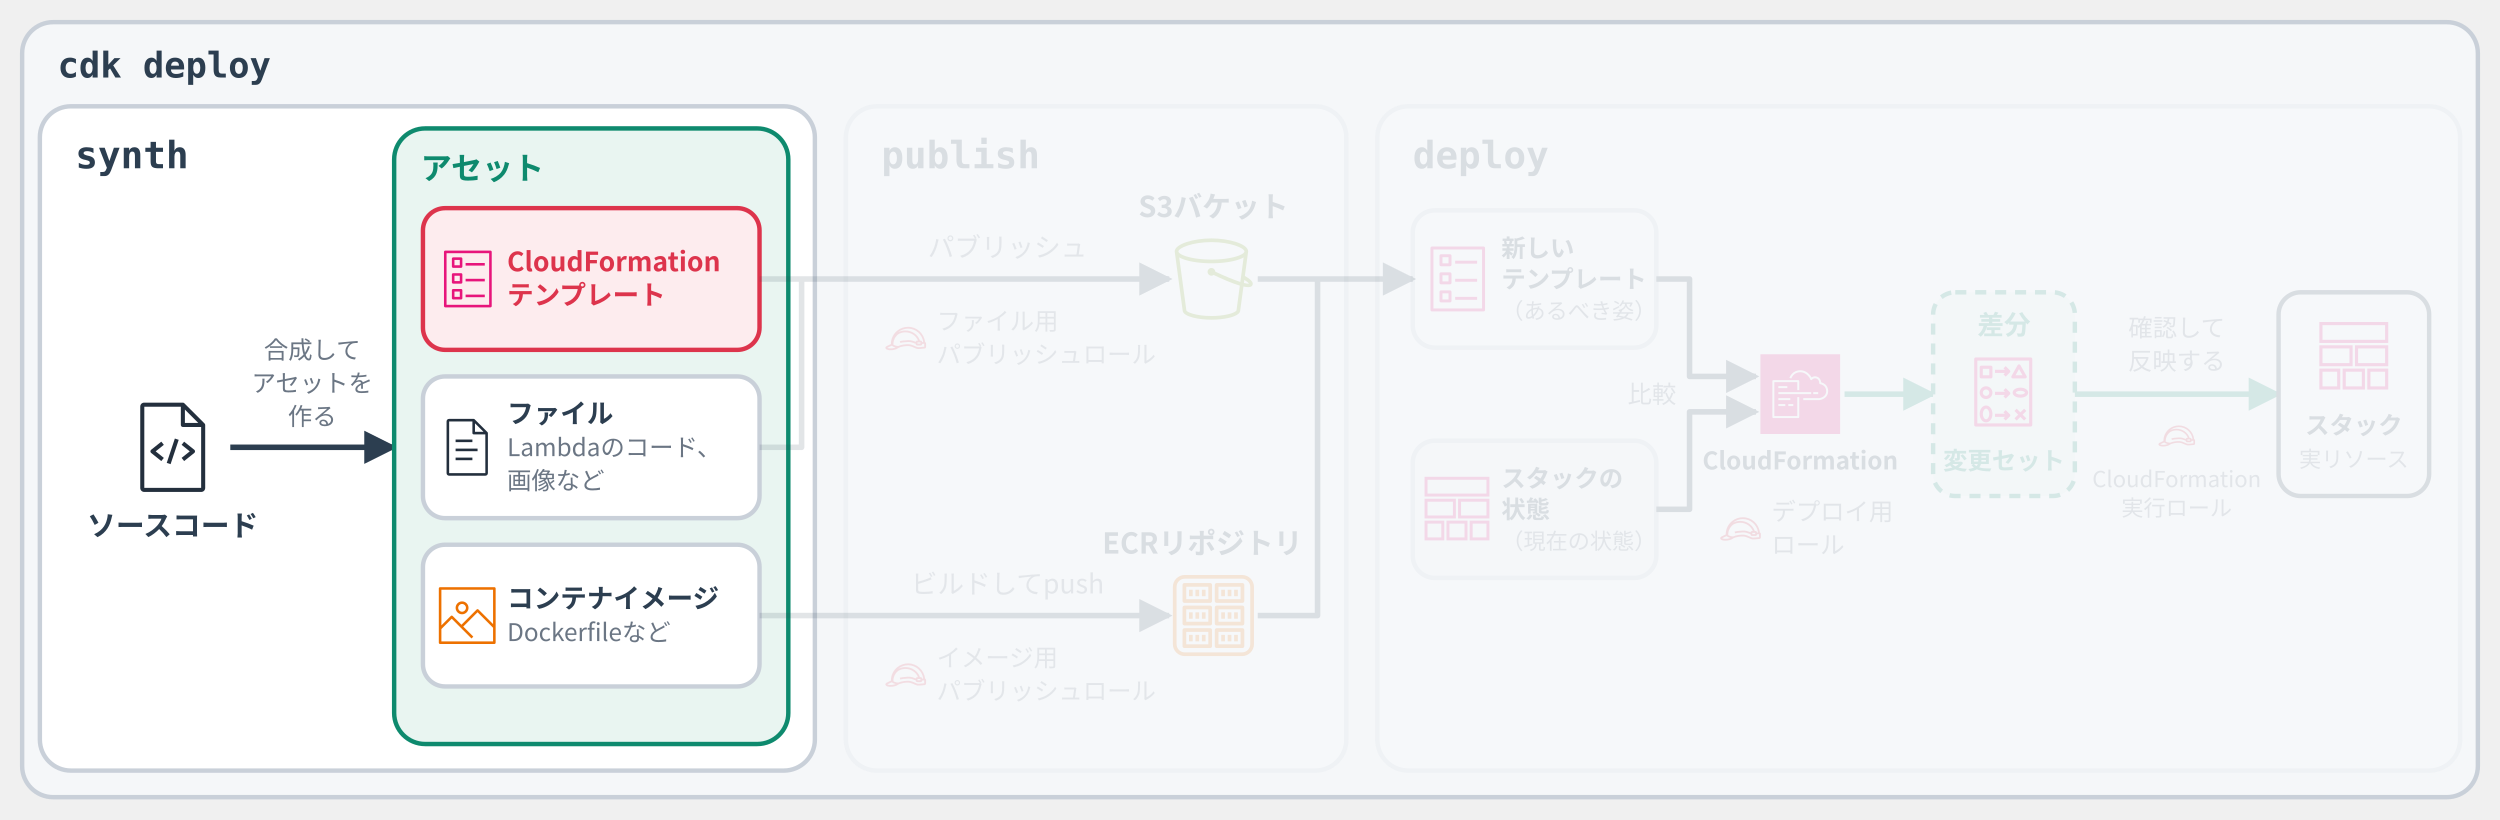
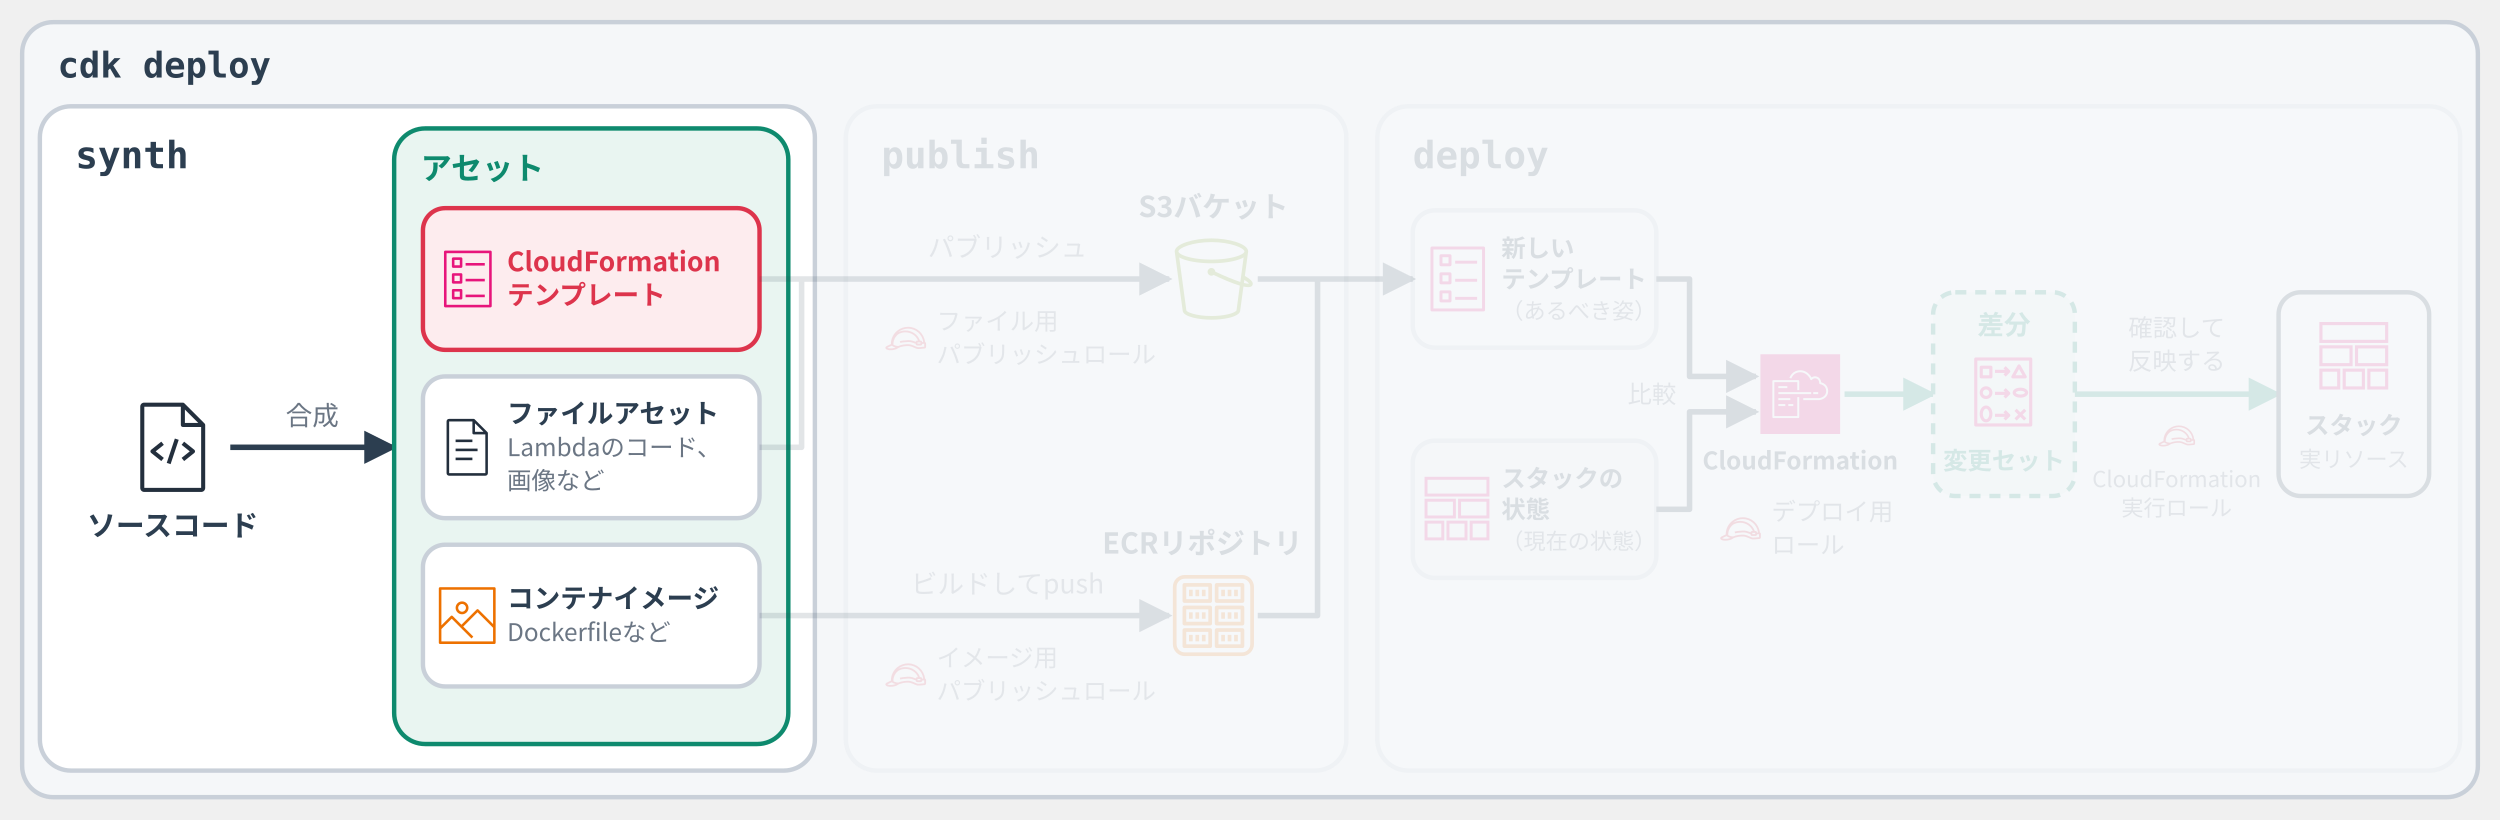
<svg xmlns="http://www.w3.org/2000/svg" viewBox="0 96 1129 370" width="100%" font-family="'Noto Sans JP', 'Noto Sans CJK JP', 'Hiragino Sans', sans-serif">
  <defs>
    <marker id="mInk" viewBox="0 0 10 10" refX="9" refY="5" markerWidth="6" markerHeight="6" orient="auto">
      <path d="M0,0 L10,5 L0,10 z" fill="#2c3e50" />
    </marker>
    <marker id="mGreen" viewBox="0 0 10 10" refX="9" refY="5" markerWidth="6" markerHeight="6" orient="auto">
      <path d="M0,0 L10,5 L0,10 z" fill="#0E8A6E" />
    </marker>
  </defs>
  <g transform="translate(-157,88)">
    <rect x="167" y="18" width="1109" height="350" rx="14" fill="#f5f7f9" stroke="#c9d0d9" stroke-width="2" />
    <text x="183" y="43" text-anchor="start" font-size="16" font-weight="700" font-family="'Fira Code', monospace" fill="#2c3e50">cdk deploy</text>
  </g>
  <g transform="translate(-157,88)">
    <rect x="175" y="56" width="350" height="300" rx="14" fill="#ffffff" stroke="#c9d0d9" stroke-width="2" />
    <text x="191" y="84" text-anchor="start" font-size="17" font-weight="700" font-family="'Fira Code', monospace" fill="#2c3e50">synth</text>
  </g>
  <g transform="translate(-157,88)">
    <svg x="213.0" y="188" width="44" height="44" viewBox="0 0 48 48">
      <g id="i7-Icon-Resource/General-Resource/Res_Source-Code_48" stroke="none" stroke-width="1" fill="none" fill-rule="evenodd">
        <path d="M25.052,19.684 L26.948,20.317 L22.948,32.317 L21.052,31.684 L25.052,19.684 Z M34.625,25.22 C34.863,25.409 35,25.697 35,26 C35,26.304 34.863,26.592 34.625,26.781 L29.625,30.781 L28.375,29.22 L32.4,26 L28.375,22.781 L29.625,21.22 L34.625,25.22 Z M19.625,22.781 L15.601,26 L19.625,29.22 L18.375,30.781 L13.375,26.781 C13.138,26.592 13,26.304 13,26 C13,25.697 13.138,25.409 13.375,25.22 L18.375,21.22 L19.625,22.781 Z M10,44 L10.007,4 L28,4 L28,13 C28,13.552 28.448,14 29,14 L38,14 L38,44 L10,44 Z M30,5.414 L36.586,12 L30,12 L30,5.414 Z M39.707,12.293 L29.707,2.293 C29.52,2.105 29.266,2 29,2 L10,2 C8.823,2 8,2.822 8,4 L8,44 C8,45.14 8.86,46 10,46 L38,46 C39.141,46 40,45.14 40,44 L40,13 C40,12.734 39.895,12.48 39.707,12.293 L39.707,12.293 Z" id="i7-Fill-1" fill="#232F3D" />
      </g>
    </svg>
    <text x="235" y="250" text-anchor="middle" font-size="13" font-weight="700" fill="#2c3e50">ソースコード</text>
    <path d="M261,210 H335" fill="none" stroke="#2c3e50" stroke-width="2.5" stroke-linejoin="round" marker-end="url(#mInk)" />
-     <text x="298" y="170" text-anchor="middle" font-size="11" fill="#6b7684">合成して</text>
-     <text x="298" y="185" text-anchor="middle" font-size="11" fill="#6b7684">アセットを</text>
-     <text x="298" y="200" text-anchor="middle" font-size="11" fill="#6b7684">作る</text>
+     <text x="298" y="200" text-anchor="middle" font-size="12" fill="#6b7684">合成</text>
  </g>
  <g transform="translate(-157,88)">
    <rect x="335" y="66" width="178" height="278" rx="14" fill="#e9f5f1" stroke="#0E8A6E" stroke-width="2" />
    <text x="347" y="89" text-anchor="start" font-size="14" font-weight="700" fill="#0E8A6E">アセット</text>
    <rect x="348" y="102" width="152" height="64" rx="10" fill="#fdecee" stroke="#DD344C" stroke-width="2" />
    <svg x="354.0" y="120.0" width="28" height="28" viewBox="0 0 48 48">
      <g id="i8-Icon-Resource/Management-Governance/Res_AWS-CloudFormation_Template_48" stroke="none" stroke-width="1" fill="none" fill-rule="evenodd">
        <path d="M22.734,38.089 L37.593,38.089 L37.593,36.089 L22.734,36.089 L22.734,38.089 Z M22.734,25.852 L37.593,25.852 L37.593,23.852 L22.734,23.852 L22.734,25.852 Z M22.734,13.615 L37.593,13.615 L37.593,11.615 L22.734,11.615 L22.734,13.615 Z M14.118,37.838 L18.237,37.838 L18.237,33.719 L14.118,33.719 L14.118,37.838 Z M13.118,39.838 L19.238,39.838 C19.79,39.838 20.238,39.391 20.238,38.838 L20.238,32.719 C20.238,32.166 19.79,31.719 19.238,31.719 L13.118,31.719 C12.566,31.719 12.118,32.166 12.118,32.719 L12.118,38.838 C12.118,39.391 12.566,39.838 13.118,39.838 L13.118,39.838 Z M14.118,25.6 L18.237,25.6 L18.237,21.481 L14.118,21.481 L14.118,25.6 Z M13.118,27.601 L19.238,27.601 C19.79,27.601 20.238,27.153 20.238,26.601 L20.238,20.481 C20.238,19.929 19.79,19.481 19.238,19.481 L13.118,19.481 C12.566,19.481 12.118,19.929 12.118,20.481 L12.118,26.601 C12.118,27.153 12.566,27.601 13.118,27.601 L13.118,27.601 Z M14.118,13.363 L18.237,13.363 L18.237,9.244 L14.118,9.244 L14.118,13.363 Z M13.118,15.363 L19.238,15.363 C19.79,15.363 20.238,14.916 20.238,14.363 L20.238,8.244 C20.238,7.691 19.79,7.244 19.238,7.244 L13.118,7.244 C12.566,7.244 12.118,7.691 12.118,8.244 L12.118,14.363 C12.118,14.916 12.566,15.363 13.118,15.363 L13.118,15.363 Z M8,43.956 L40.963,43.956 L40.963,4 L8,4 L8,43.956 Z M41.963,2 L7,2 C6.448,2 6,2.447 6,3 L6,44.956 C6,45.509 6.448,45.956 7,45.956 L41.963,45.956 C42.516,45.956 42.963,45.509 42.963,44.956 L42.963,3 C42.963,2.447 42.516,2 41.963,2 L41.963,2 Z" id="i8-AWS-CloudFormation_template_Resource-Icon_light-bg" fill="#E7157B" />
      </g>
    </svg>
    <text x="386" y="130.5" text-anchor="start" font-size="12" font-weight="700" fill="#DD344C">CloudFormation</text>
    <text x="386" y="145.5" text-anchor="start" font-size="12" font-weight="700" fill="#DD344C">テンプレート</text>
    <rect x="348" y="178" width="152" height="64" rx="10" fill="#ffffff" stroke="#c9d0d9" stroke-width="2" />
    <svg x="354.0" y="196.0" width="28" height="28" viewBox="0 0 48 48">
      <g id="i9-Icon-Resource/General-Resource/Res_Document_48" stroke="none" stroke-width="1" fill="none" fill-rule="evenodd">
        <path d="M15,20 L28,20 L28,18 L15,18 L15,20 Z M15,34 L28,34 L28,32 L15,32 L15,34 Z M15,27 L32,27 L32,25 L15,25 L15,27 Z M10,44 L10.007,4 L28,4 L28,13 C28,13.552 28.447,14 29,14 L38,14 L38.025,44 L10,44 Z M30,5.414 L36.586,12 L30,12 L30,5.414 Z M39.707,12.293 L29.707,2.293 C29.52,2.105 29.266,2 29,2 L10,2 C8.822,2 8,2.822 8,4 L8,44 C8,45.14 8.859,46 10,46 L38.025,46 C39.151,46 40,45.14 40,44 L40,13 C40,12.735 39.895,12.48 39.707,12.293 L39.707,12.293 Z" id="i9-Fill-1" fill="#232F3D" />
      </g>
    </svg>
-     <text x="386" y="199.0" text-anchor="start" font-size="12" font-weight="700" fill="#2c3e50">ファイル</text>
+     <text x="386" y="199.0" text-anchor="start" font-size="12" font-weight="700" fill="#2c3e50">ファイルアセット</text>
    <text x="386" y="214.0" text-anchor="start" font-size="11" fill="#6b7684">Lambdaのコード、</text>
    <text x="386" y="229.0" text-anchor="start" font-size="11" fill="#6b7684">画像など</text>
    <rect x="348" y="254" width="152" height="64" rx="10" fill="#ffffff" stroke="#c9d0d9" stroke-width="2" />
    <svg x="354.0" y="272.0" width="28" height="28" viewBox="0 0 48 48">
      <g id="i10-Icon-Resource/Containers/Res_Amazon-Elastic-Container-Registry_Image_48" stroke="none" stroke-width="1" fill="none" fill-rule="evenodd">
        <path d="M20,15 C21.654,15 23,16.346 23,18 C23,19.654 21.654,21 20,21 C18.346,21 17,19.654 17,18 C17,16.346 18.346,15 20,15 L20,15 Z M20,23 C22.757,23 25,20.757 25,18 C25,15.243 22.757,13 20,13 C17.243,13 15,15.243 15,18 C15,20.757 17.243,23 20,23 L20,23 Z M4,44 L4,34.414 L12,26.414 L27.293,41.707 L28.707,40.293 L20.914,32.5 L32,21.414 L44,33.414 L44,44 L4,44 Z M44,4 L44,30.586 L32.707,19.293 C32.316,18.902 31.684,18.902 31.293,19.293 L19.5,31.086 L12.707,24.293 C12.316,23.902 11.684,23.902 11.293,24.293 L4,31.586 L4,4 L44,4 Z M45,2 L3,2 C2.447,2 2,2.447 2,3 L2,45 C2,45.553 2.447,46 3,46 L45,46 C45.553,46 46,45.553 46,45 L46,3 C46,2.447 45.553,2 45,2 L45,2 Z" id="i10-Amazon-Elastic-Container-Registry_Image_Resource-Icon_light-bg" fill="#ED7100" />
      </g>
    </svg>
    <text x="386" y="282.5" text-anchor="start" font-size="12" font-weight="700" fill="#2c3e50">コンテナイメージ</text>
    <text x="386" y="297.5" text-anchor="start" font-size="11" fill="#6b7684">Dockerfileなど</text>
  </g>
  <g opacity="0.14" transform="translate(-157,88)">
    <rect x="539" y="56" width="226" height="300" rx="14" fill="#ffffff" stroke="#c9d0d9" stroke-width="2" />
    <text x="555" y="84" text-anchor="start" font-size="17" font-weight="700" font-family="'Fira Code', monospace" fill="#2c3e50">publish</text>
    <svg x="685.0" y="114" width="40" height="40" viewBox="0 0 48 48">
      <g id="i11-Icon-Resource/Storage/Res_Amazon-Simple-Storage-Service_Bucket_48" stroke="none" stroke-width="1" fill="none" fill-rule="evenodd">
        <path d="M40.504,26.16 L40.728,24.494 C42.512,25.581 43.063,26.209 43.223,26.474 C42.75,26.617 41.795,26.491 40.504,26.16 L40.504,26.16 Z M22.802,20.111 C22.802,20.058 22.845,20.015 22.898,20.015 C22.913,20.015 22.924,20.025 22.937,20.032 L22.864,20.179 C22.831,20.169 22.802,20.149 22.802,20.111 L22.802,20.111 Z M36.514,40.798 C36.508,40.843 36.505,40.887 36.505,40.931 C36.505,41.086 36.126,41.675 34.441,42.34 C33.69,42.637 32.803,42.903 31.803,43.133 C29.228,43.729 26.064,44.057 22.896,44.057 C14.43,44.057 9.289,41.887 9.289,40.931 C9.289,40.887 9.286,40.843 9.28,40.798 L5.441,12.285 C5.688,12.429 5.953,12.566 6.231,12.7 C6.31,12.738 6.396,12.774 6.478,12.812 C6.718,12.923 6.967,13.03 7.227,13.134 C7.339,13.178 7.452,13.222 7.567,13.265 C7.843,13.369 8.128,13.469 8.423,13.565 C8.51,13.594 8.593,13.624 8.681,13.651 C9.06,13.77 9.453,13.884 9.858,13.991 C9.971,14.021 10.088,14.05 10.203,14.078 C10.515,14.158 10.833,14.234 11.158,14.306 C11.299,14.338 11.439,14.369 11.581,14.398 C11.946,14.475 12.319,14.549 12.698,14.618 C12.78,14.633 12.859,14.649 12.942,14.664 C13.4,14.744 13.869,14.818 14.345,14.888 C14.479,14.907 14.615,14.924 14.751,14.942 C15.111,14.992 15.476,15.038 15.844,15.081 C15.994,15.098 16.145,15.116 16.297,15.133 C16.741,15.18 17.189,15.223 17.64,15.262 C17.693,15.266 17.747,15.272 17.802,15.276 C18.306,15.317 18.813,15.35 19.321,15.38 C19.466,15.388 19.611,15.394 19.757,15.401 C20.141,15.42 20.525,15.435 20.909,15.448 C21.06,15.453 21.209,15.458 21.359,15.462 C21.872,15.473 22.385,15.482 22.896,15.482 C23.406,15.482 23.919,15.473 24.432,15.462 C24.582,15.458 24.733,15.453 24.883,15.448 C25.268,15.435 25.651,15.42 26.034,15.401 C26.181,15.394 26.326,15.388 26.472,15.38 C26.981,15.35 27.487,15.317 27.99,15.276 C28.046,15.271 28.101,15.265 28.156,15.262 C28.607,15.223 29.052,15.18 29.494,15.133 C29.648,15.116 29.799,15.098 29.951,15.081 C30.317,15.038 30.681,14.992 31.04,14.943 C31.177,14.925 31.315,14.907 31.45,14.887 C31.925,14.818 32.393,14.744 32.852,14.664 C32.935,14.649 33.016,14.633 33.099,14.617 C33.477,14.549 33.848,14.475 34.213,14.398 C34.356,14.369 34.495,14.338 34.636,14.306 C34.961,14.233 35.279,14.157 35.592,14.078 C35.706,14.049 35.823,14.021 35.936,13.992 C36.342,13.884 36.735,13.77 37.114,13.651 C37.201,13.624 37.283,13.595 37.368,13.566 C37.665,13.47 37.952,13.369 38.23,13.264 C38.343,13.222 38.455,13.179 38.566,13.135 C38.828,13.03 39.079,12.922 39.322,12.81 C39.401,12.773 39.485,12.738 39.563,12.701 C39.841,12.567 40.107,12.429 40.354,12.285 L38.562,25.591 C34.925,24.424 29.817,22.307 24.982,20.008 C24.927,18.901 24.018,18.015 22.898,18.015 C21.742,18.015 20.802,18.956 20.802,20.111 C20.802,21.266 21.742,22.206 22.898,22.206 C23.352,22.206 23.77,22.057 24.113,21.81 C28.445,23.889 33.976,26.342 38.293,27.588 L36.514,40.798 Z M22.896,4 C33.315,4 40.656,7.228 40.792,9.021 L40.766,9.229 C40.748,9.291 40.709,9.354 40.676,9.418 C40.649,9.47 40.629,9.52 40.592,9.573 C40.548,9.635 40.483,9.698 40.426,9.761 C40.375,9.816 40.332,9.871 40.271,9.927 C40.203,9.988 40.116,10.051 40.035,10.113 C39.96,10.171 39.894,10.228 39.808,10.287 C39.717,10.347 39.608,10.409 39.506,10.471 C39.407,10.53 39.316,10.59 39.205,10.649 C39.095,10.709 38.966,10.767 38.845,10.827 C38.721,10.888 38.605,10.948 38.469,11.009 C38.34,11.066 38.193,11.123 38.055,11.18 C37.905,11.24 37.764,11.302 37.604,11.361 C37.456,11.417 37.29,11.471 37.133,11.525 C36.962,11.584 36.798,11.644 36.616,11.702 C36.447,11.756 36.261,11.806 36.082,11.859 C35.892,11.915 35.709,11.972 35.509,12.026 C35.317,12.078 35.11,12.126 34.91,12.176 C34.703,12.227 34.503,12.28 34.286,12.33 C34.07,12.379 33.838,12.424 33.612,12.471 C33.394,12.516 33.182,12.564 32.954,12.607 C32.714,12.653 32.457,12.694 32.207,12.737 C31.977,12.776 31.754,12.818 31.515,12.855 C31.255,12.895 30.979,12.931 30.709,12.968 C30.465,13.001 30.227,13.038 29.975,13.068 C29.682,13.104 29.373,13.134 29.07,13.165 C28.826,13.191 28.59,13.22 28.34,13.242 C28.004,13.273 27.652,13.296 27.306,13.32 C27.073,13.338 26.848,13.358 26.61,13.373 C26.231,13.395 25.834,13.409 25.441,13.426 C25.225,13.434 25.015,13.447 24.794,13.454 C24.175,13.472 23.542,13.482 22.896,13.482 C22.25,13.482 21.617,13.472 20.997,13.454 C20.775,13.447 20.563,13.433 20.343,13.425 C19.953,13.409 19.56,13.395 19.182,13.373 C18.932,13.357 18.694,13.336 18.449,13.318 C18.116,13.294 17.776,13.272 17.453,13.242 C17.202,13.22 16.966,13.19 16.721,13.165 C16.418,13.134 16.109,13.104 15.817,13.068 C15.567,13.038 15.33,13.002 15.087,12.968 C14.817,12.931 14.539,12.896 14.278,12.855 C14.03,12.817 13.798,12.773 13.559,12.732 C13.318,12.69 13.071,12.651 12.84,12.607 C12.608,12.563 12.393,12.515 12.169,12.469 C11.947,12.422 11.719,12.378 11.506,12.329 C11.29,12.28 11.091,12.227 10.884,12.176 C10.684,12.126 10.476,12.078 10.285,12.026 C10.082,11.972 9.897,11.914 9.704,11.857 C9.528,11.806 9.345,11.755 9.178,11.702 C8.993,11.643 8.827,11.583 8.654,11.522 C8.499,11.469 8.336,11.416 8.191,11.361 C8.029,11.302 7.888,11.239 7.738,11.179 C7.6,11.122 7.453,11.065 7.325,11.009 C7.191,10.948 7.074,10.888 6.95,10.827 C6.829,10.767 6.699,10.709 6.589,10.648 C6.479,10.589 6.387,10.529 6.287,10.469 C6.186,10.408 6.077,10.347 5.987,10.287 C5.9,10.227 5.832,10.169 5.756,10.11 C5.677,10.049 5.591,9.987 5.525,9.927 C5.462,9.87 5.418,9.813 5.366,9.758 C5.31,9.696 5.247,9.634 5.203,9.573 C5.165,9.519 5.146,9.467 5.118,9.413 C5.086,9.351 5.047,9.289 5.03,9.229 L5.002,9.02 C5.141,7.227 12.48,4 22.896,4 L22.896,4 Z M45.255,26.257 C45.042,25.107 43.717,23.889 41.018,22.347 L42.734,9.595 L42.734,9.591 L42.734,9.59 L42.785,9.2 C42.791,9.157 42.794,9.114 42.794,9.071 C42.794,4.904 32.308,2 22.896,2 C13.485,2 3,4.904 3,9.071 C3,9.115 3.003,9.159 3.009,9.203 L3.061,9.593 L3.061,9.595 L7.29,41.009 C7.421,44.685 16.903,46.057 22.896,46.057 C26.211,46.057 29.534,45.711 32.253,45.082 C33.348,44.83 34.331,44.533 35.175,44.2 C37.341,43.345 38.46,42.271 38.504,41.009 L40.245,28.08 C41.197,28.282 42.062,28.405 42.781,28.405 C43.75,28.405 44.475,28.2 44.867,27.732 C45.217,27.316 45.355,26.792 45.255,26.257 L45.255,26.257 Z" id="i11-AWS-Amazon-Simple-Storage_Bucket_Resource-Icon_light-bg" fill="#7AA116" />
      </g>
    </svg>
    <text x="705" y="106" text-anchor="middle" font-size="13" font-weight="700" fill="#2c3e50">S3バケット</text>
    <svg x="685.0" y="266" width="40" height="40" viewBox="0 0 48 48">
      <g id="i12-Icon-Resource/Containers/Res_Amazon-Elastic-Container-Registry_Registry_48" stroke="none" stroke-width="1" fill="none" fill-rule="evenodd">
        <path d="M35.207,37.954 L37.207,37.954 L37.207,34.459 L35.207,34.459 L35.207,37.954 Z M31.711,37.954 L33.711,37.954 L33.711,34.459 L31.711,34.459 L31.711,37.954 Z M28.216,37.954 L30.216,37.954 L30.216,34.459 L28.216,34.459 L28.216,37.954 Z M26.721,39.576 L38.702,39.576 L38.702,32.837 L26.721,32.837 L26.721,39.576 Z M39.702,30.837 L25.72,30.837 C25.168,30.837 24.72,31.284 24.72,31.837 L24.72,40.576 C24.72,41.129 25.168,41.576 25.72,41.576 L39.702,41.576 C40.255,41.576 40.702,41.129 40.702,40.576 L40.702,31.837 C40.702,31.284 40.255,30.837 39.702,30.837 L39.702,30.837 Z M35.207,25.721 L37.207,25.721 L37.207,22.225 L35.207,22.225 L35.207,25.721 Z M31.711,25.721 L33.711,25.721 L33.711,22.225 L31.711,22.225 L31.711,25.721 Z M28.216,25.721 L30.216,25.721 L30.216,22.225 L28.216,22.225 L28.216,25.721 Z M26.721,27.342 L38.702,27.342 L38.702,20.604 L26.721,20.604 L26.721,27.342 Z M39.702,18.604 L25.72,18.604 C25.168,18.604 24.72,19.051 24.72,19.604 L24.72,28.342 C24.72,28.895 25.168,29.342 25.72,29.342 L39.702,29.342 C40.255,29.342 40.702,28.895 40.702,28.342 L40.702,19.604 C40.702,19.051 40.255,18.604 39.702,18.604 L39.702,18.604 Z M35.207,13.486 L37.207,13.486 L37.207,9.991 L35.207,9.991 L35.207,13.486 Z M31.711,13.486 L33.711,13.486 L33.711,9.991 L31.711,9.991 L31.711,13.486 Z M28.216,13.486 L30.216,13.486 L30.216,9.991 L28.216,9.991 L28.216,13.486 Z M26.721,15.108 L38.702,15.108 L38.702,8.369 L26.721,8.369 L26.721,15.108 Z M39.702,6.369 L25.72,6.369 C25.168,6.369 24.72,6.817 24.72,7.369 L24.72,16.108 C24.72,16.661 25.168,17.108 25.72,17.108 L39.702,17.108 C40.255,17.108 40.702,16.661 40.702,16.108 L40.702,7.369 C40.702,6.817 40.255,6.369 39.702,6.369 L39.702,6.369 Z M17.729,37.954 L19.729,37.954 L19.729,34.459 L17.729,34.459 L17.729,37.954 Z M14.234,37.954 L16.234,37.954 L16.234,34.459 L14.234,34.459 L14.234,37.954 Z M10.738,37.954 L12.738,37.954 L12.738,34.459 L10.738,34.459 L10.738,37.954 Z M9.243,39.576 L21.224,39.576 L21.224,32.837 L9.243,32.837 L9.243,39.576 Z M22.224,30.837 L8.243,30.837 C7.69,30.837 7.243,31.284 7.243,31.837 L7.243,40.576 C7.243,41.129 7.69,41.576 8.243,41.576 L22.224,41.576 C22.777,41.576 23.224,41.129 23.224,40.576 L23.224,31.837 C23.224,31.284 22.777,30.837 22.224,30.837 L22.224,30.837 Z M17.729,25.721 L19.729,25.721 L19.729,22.225 L17.729,22.225 L17.729,25.721 Z M14.234,25.721 L16.234,25.721 L16.234,22.225 L14.234,22.225 L14.234,25.721 Z M10.738,25.721 L12.738,25.721 L12.738,22.225 L10.738,22.225 L10.738,25.721 Z M9.243,27.342 L21.224,27.342 L21.224,20.604 L9.243,20.604 L9.243,27.342 Z M22.224,18.604 L8.243,18.604 C7.69,18.604 7.243,19.051 7.243,19.604 L7.243,28.342 C7.243,28.895 7.69,29.342 8.243,29.342 L22.224,29.342 C22.777,29.342 23.224,28.895 23.224,28.342 L23.224,19.604 C23.224,19.051 22.777,18.604 22.224,18.604 L22.224,18.604 Z M17.729,13.486 L19.729,13.486 L19.729,9.991 L17.729,9.991 L17.729,13.486 Z M14.234,13.486 L16.234,13.486 L16.234,9.991 L14.234,9.991 L14.234,13.486 Z M10.738,13.486 L12.738,13.486 L12.738,9.991 L10.738,9.991 L10.738,13.486 Z M9.243,15.108 L21.224,15.108 L21.224,8.369 L9.243,8.369 L9.243,15.108 Z M22.224,6.369 L8.243,6.369 C7.69,6.369 7.243,6.817 7.243,7.369 L7.243,16.108 C7.243,16.661 7.69,17.108 8.243,17.108 L22.224,17.108 C22.777,17.108 23.224,16.661 23.224,16.108 L23.224,7.369 C23.224,6.817 22.777,6.369 22.224,6.369 L22.224,6.369 Z M43.945,39.497 C43.945,41.95 41.95,43.945 39.497,43.945 L8.448,43.945 C5.995,43.945 4,41.95 4,39.497 L4,8.448 C4,5.995 5.995,4 8.448,4 L39.497,4 C41.95,4 43.945,5.995 43.945,8.448 L43.945,39.497 Z M39.497,2 L8.448,2 C4.892,2 2,4.893 2,8.448 L2,39.497 C2,43.053 4.892,45.945 8.448,45.945 L39.497,45.945 C43.053,45.945 45.945,43.053 45.945,39.497 L45.945,8.448 C45.945,4.893 43.053,2 39.497,2 L39.497,2 Z" id="i12-Amazon-Elastic-Container-Registry-Registry_Resource-Icon_light-bg" fill="#ED7100" />
      </g>
    </svg>
    <text x="700" y="258" text-anchor="middle" font-size="13" font-weight="700" fill="#2c3e50">ECRリポジトリ</text>
  </g>
  <g opacity="0.14" transform="translate(-157,88)">
    <path d="M500,210 H519 V134" fill="none" stroke="#2c3e50" stroke-width="2.5" stroke-linejoin="round" />
    <path d="M500,134 H685" fill="none" stroke="#2c3e50" stroke-width="2.5" stroke-linejoin="round" marker-end="url(#mInk)" />
    <text x="612" y="124" text-anchor="middle" font-size="12" fill="#6b7684">パブリッシュ</text>
    <svg x="556.0" y="151.0" width="20" height="20" viewBox="0 0 48 48">
      <g id="i13-Icon-Resource/Security-Identity-and-Compliance/Res_AWS-Identity-Access-Management_Role_48" stroke="none" stroke-width="1" fill="none" fill-rule="evenodd">
        <path d="M44.083,32.581 C43.927,32.592 43.77,32.604 43.621,32.619 C43.099,32.662 42.553,32.714 42.001,32.772 L41.833,32.79 C40.068,32.972 38.07,33.177 37.119,33.047 C36.525,32.962 35.431,32.487 34.271,31.984 C32.305,31.132 29.857,30.07 27.644,29.9 C24.598,29.666 19.335,30.24 15.941,31.831 C13.979,31.743 12.159,31.215 10.745,30.343 C10.739,30.071 10.733,29.799 10.733,29.694 C10.733,25.558 12.671,21.679 16.053,19.044 C18.35,17.701 20.997,16.992 23.713,16.992 C29.834,16.992 35.266,20.609 37.385,25.934 L36.572,25.934 C35.758,25.934 35.076,26.51 34.909,27.274 C34.771,27.222 34.645,27.175 34.497,27.118 C32.468,26.335 29.684,25.264 26.466,25.455 C21.761,25.731 19.446,26.015 17.623,26.535 L18.172,28.459 C19.84,27.982 22.04,27.719 26.583,27.451 C29.367,27.293 31.92,28.269 33.777,28.984 C34.172,29.137 34.529,29.27 34.868,29.391 L34.868,29.596 C34.868,30.535 35.633,31.3 36.572,31.3 L40.219,31.3 C41.156,31.3 41.92,30.538 41.923,29.602 L42.277,29.57 C42.87,29.517 43.415,29.464 43.872,29.419 L44.083,29.398 L44.083,32.581 Z M9.799,34.249 C7.149,34.612 5.057,34.288 4.191,33.753 C4.716,33.382 5.901,32.863 6.735,32.499 C7.457,32.184 8.188,31.851 8.895,31.495 C10.049,32.374 11.478,33.033 13.06,33.426 C12.145,33.794 11.012,34.084 9.799,34.249 L9.799,34.249 Z M36.868,29.3 L39.923,29.3 L39.923,27.934 L36.868,27.934 L36.868,29.3 Z M26.586,13 C34.954,13 41.982,19.295 43.017,27.492 C42.729,27.52 42.425,27.549 42.104,27.578 L41.919,27.594 C41.895,26.676 41.144,25.934 40.219,25.934 L39.508,25.934 C37.307,19.457 30.932,14.992 23.713,14.992 C21.039,14.992 18.423,15.604 16.072,16.767 C16.089,16.753 16.103,16.738 16.118,16.725 C19.059,14.323 22.776,13 26.586,13 L26.586,13 Z M45.527,27.794 C45.382,27.663 45.211,27.568 45.029,27.496 C43.983,18.185 36.05,11 26.586,11 C22.317,11 18.15,12.483 14.854,15.175 C10.501,18.719 8.005,23.97 8.005,29.581 C8.005,29.622 8.008,29.663 8.008,29.704 C7.341,30.039 6.636,30.359 5.935,30.666 C3.799,31.6 2.256,32.274 2.026,33.492 C1.968,33.801 1.958,34.406 2.546,34.994 C3.583,36.031 5.573,36.403 7.595,36.403 C8.437,36.403 9.283,36.339 10.069,36.231 C11.408,36.049 13.908,35.558 15.605,34.316 C18.283,32.375 24.338,31.649 27.491,31.894 C29.37,32.039 31.646,33.026 33.476,33.819 C34.872,34.426 35.976,34.904 36.842,35.027 C38.033,35.19 39.978,34.99 42.037,34.779 L42.21,34.762 C42.748,34.704 43.278,34.654 43.802,34.611 C44.017,34.59 44.23,34.575 44.514,34.555 C45.394,34.493 46.083,33.755 46.083,32.875 L46.083,29.046 C46.083,28.568 45.881,28.112 45.527,27.794 L45.527,27.794 Z" id="i13-AWS-Identity-and-Access-Management_Role_Resource-Icon_light-bg" fill="#DD344C" />
      </g>
    </svg>
    <text x="580" y="157" text-anchor="start" font-size="11" fill="#6b7684">ファイル用</text>
    <text x="580" y="172" text-anchor="start" font-size="11" fill="#6b7684">パブリッシュロール</text>
    <path d="M500,286 H685" fill="none" stroke="#2c3e50" stroke-width="2.5" stroke-linejoin="round" marker-end="url(#mInk)" />
    <text x="612" y="276" text-anchor="middle" font-size="12" fill="#6b7684">ビルドしてpush</text>
    <svg x="556.0" y="303.0" width="20" height="20" viewBox="0 0 48 48">
      <g id="i14-Icon-Resource/Security-Identity-and-Compliance/Res_AWS-Identity-Access-Management_Role_48" stroke="none" stroke-width="1" fill="none" fill-rule="evenodd">
        <path d="M44.083,32.581 C43.927,32.592 43.77,32.604 43.621,32.619 C43.099,32.662 42.553,32.714 42.001,32.772 L41.833,32.79 C40.068,32.972 38.07,33.177 37.119,33.047 C36.525,32.962 35.431,32.487 34.271,31.984 C32.305,31.132 29.857,30.07 27.644,29.9 C24.598,29.666 19.335,30.24 15.941,31.831 C13.979,31.743 12.159,31.215 10.745,30.343 C10.739,30.071 10.733,29.799 10.733,29.694 C10.733,25.558 12.671,21.679 16.053,19.044 C18.35,17.701 20.997,16.992 23.713,16.992 C29.834,16.992 35.266,20.609 37.385,25.934 L36.572,25.934 C35.758,25.934 35.076,26.51 34.909,27.274 C34.771,27.222 34.645,27.175 34.497,27.118 C32.468,26.335 29.684,25.264 26.466,25.455 C21.761,25.731 19.446,26.015 17.623,26.535 L18.172,28.459 C19.84,27.982 22.04,27.719 26.583,27.451 C29.367,27.293 31.92,28.269 33.777,28.984 C34.172,29.137 34.529,29.27 34.868,29.391 L34.868,29.596 C34.868,30.535 35.633,31.3 36.572,31.3 L40.219,31.3 C41.156,31.3 41.92,30.538 41.923,29.602 L42.277,29.57 C42.87,29.517 43.415,29.464 43.872,29.419 L44.083,29.398 L44.083,32.581 Z M9.799,34.249 C7.149,34.612 5.057,34.288 4.191,33.753 C4.716,33.382 5.901,32.863 6.735,32.499 C7.457,32.184 8.188,31.851 8.895,31.495 C10.049,32.374 11.478,33.033 13.06,33.426 C12.145,33.794 11.012,34.084 9.799,34.249 L9.799,34.249 Z M36.868,29.3 L39.923,29.3 L39.923,27.934 L36.868,27.934 L36.868,29.3 Z M26.586,13 C34.954,13 41.982,19.295 43.017,27.492 C42.729,27.52 42.425,27.549 42.104,27.578 L41.919,27.594 C41.895,26.676 41.144,25.934 40.219,25.934 L39.508,25.934 C37.307,19.457 30.932,14.992 23.713,14.992 C21.039,14.992 18.423,15.604 16.072,16.767 C16.089,16.753 16.103,16.738 16.118,16.725 C19.059,14.323 22.776,13 26.586,13 L26.586,13 Z M45.527,27.794 C45.382,27.663 45.211,27.568 45.029,27.496 C43.983,18.185 36.05,11 26.586,11 C22.317,11 18.15,12.483 14.854,15.175 C10.501,18.719 8.005,23.97 8.005,29.581 C8.005,29.622 8.008,29.663 8.008,29.704 C7.341,30.039 6.636,30.359 5.935,30.666 C3.799,31.6 2.256,32.274 2.026,33.492 C1.968,33.801 1.958,34.406 2.546,34.994 C3.583,36.031 5.573,36.403 7.595,36.403 C8.437,36.403 9.283,36.339 10.069,36.231 C11.408,36.049 13.908,35.558 15.605,34.316 C18.283,32.375 24.338,31.649 27.491,31.894 C29.37,32.039 31.646,33.026 33.476,33.819 C34.872,34.426 35.976,34.904 36.842,35.027 C38.033,35.19 39.978,34.99 42.037,34.779 L42.21,34.762 C42.748,34.704 43.278,34.654 43.802,34.611 C44.017,34.59 44.23,34.575 44.514,34.555 C45.394,34.493 46.083,33.755 46.083,32.875 L46.083,29.046 C46.083,28.568 45.881,28.112 45.527,27.794 L45.527,27.794 Z" id="i14-AWS-Identity-and-Access-Management_Role_Resource-Icon_light-bg" fill="#DD344C" />
      </g>
    </svg>
    <text x="580" y="309" text-anchor="start" font-size="11" fill="#6b7684">イメージ用</text>
    <text x="580" y="324" text-anchor="start" font-size="11" fill="#6b7684">パブリッシュロール</text>
  </g>
  <g opacity="0.14" transform="translate(-157,88)">
    <rect x="779" y="56" width="489" height="300" rx="14" fill="#ffffff" stroke="#c9d0d9" stroke-width="2" />
    <text x="795" y="84" text-anchor="start" font-size="17" font-weight="700" font-family="'Fira Code', monospace" fill="#2c3e50">deploy</text>
    <rect x="795" y="103" width="110" height="62" rx="10" fill="#ffffff" stroke="#c9d0d9" stroke-width="2" />
    <svg x="799.0" y="118" width="32" height="32" viewBox="0 0 48 48">
      <g id="i15-Icon-Resource/Management-Governance/Res_AWS-CloudFormation_Template_48" stroke="none" stroke-width="1" fill="none" fill-rule="evenodd">
        <path d="M22.734,38.089 L37.593,38.089 L37.593,36.089 L22.734,36.089 L22.734,38.089 Z M22.734,25.852 L37.593,25.852 L37.593,23.852 L22.734,23.852 L22.734,25.852 Z M22.734,13.615 L37.593,13.615 L37.593,11.615 L22.734,11.615 L22.734,13.615 Z M14.118,37.838 L18.237,37.838 L18.237,33.719 L14.118,33.719 L14.118,37.838 Z M13.118,39.838 L19.238,39.838 C19.79,39.838 20.238,39.391 20.238,38.838 L20.238,32.719 C20.238,32.166 19.79,31.719 19.238,31.719 L13.118,31.719 C12.566,31.719 12.118,32.166 12.118,32.719 L12.118,38.838 C12.118,39.391 12.566,39.838 13.118,39.838 L13.118,39.838 Z M14.118,25.6 L18.237,25.6 L18.237,21.481 L14.118,21.481 L14.118,25.6 Z M13.118,27.601 L19.238,27.601 C19.79,27.601 20.238,27.153 20.238,26.601 L20.238,20.481 C20.238,19.929 19.79,19.481 19.238,19.481 L13.118,19.481 C12.566,19.481 12.118,19.929 12.118,20.481 L12.118,26.601 C12.118,27.153 12.566,27.601 13.118,27.601 L13.118,27.601 Z M14.118,13.363 L18.237,13.363 L18.237,9.244 L14.118,9.244 L14.118,13.363 Z M13.118,15.363 L19.238,15.363 C19.79,15.363 20.238,14.916 20.238,14.363 L20.238,8.244 C20.238,7.691 19.79,7.244 19.238,7.244 L13.118,7.244 C12.566,7.244 12.118,7.691 12.118,8.244 L12.118,14.363 C12.118,14.916 12.566,15.363 13.118,15.363 L13.118,15.363 Z M8,43.956 L40.963,43.956 L40.963,4 L8,4 L8,43.956 Z M41.963,2 L7,2 C6.448,2 6,2.447 6,3 L6,44.956 C6,45.509 6.448,45.956 7,45.956 L41.963,45.956 C42.516,45.956 42.963,45.509 42.963,44.956 L42.963,3 C42.963,2.447 42.516,2 41.963,2 L41.963,2 Z" id="i15-AWS-CloudFormation_template_Resource-Icon_light-bg" fill="#E7157B" />
      </g>
    </svg>
    <text x="835" y="124.0" text-anchor="start" font-size="11" font-weight="700" fill="#2c3e50">新しい</text>
    <text x="835" y="138.0" text-anchor="start" font-size="11" font-weight="700" fill="#2c3e50">テンプレート</text>
    <text x="835" y="152.0" text-anchor="start" font-size="10" fill="#6b7684">（あるべき姿）</text>
    <rect x="795" y="207" width="110" height="62" rx="10" fill="#f5f7f9" stroke="#c9d0d9" stroke-width="2" />
    <svg x="799.0" y="222" width="32" height="32" viewBox="0 0 48 48">
      <g id="i16-Icon-Resource/Management-Governance/Res_AWS-CloudFormation_Stack_48" stroke="none" stroke-width="1" fill="none" fill-rule="evenodd">
        <path d="M2,15.353 L45.92,15.353 L45.92,2 L2,2 L2,15.353 Z M4,13.354 L43.92,13.354 L43.92,4 L4,4 L4,13.354 Z M24.706,30.201 L45.92,30.201 L45.92,16.847 L24.706,16.847 L24.706,30.201 Z M26.706,28.2 L43.92,28.2 L43.92,18.847 L26.706,18.847 L26.706,28.2 Z M2,30.201 L23.213,30.201 L23.213,16.847 L2,16.847 L2,30.201 Z M4,28.2 L21.213,28.2 L21.213,18.847 L4,18.847 L4,28.2 Z M32.567,45.047 L45.92,45.047 L45.92,31.694 L32.567,31.694 L32.567,45.047 Z M34.566,43.047 L43.92,43.047 L43.92,33.693 L34.566,33.693 L34.566,43.047 Z M16.847,45.047 L31.073,45.047 L31.073,31.694 L16.847,31.694 L16.847,45.047 Z M18.847,43.047 L29.074,43.047 L29.074,33.693 L18.847,33.693 L18.847,43.047 Z M2,45.047 L15.352,45.047 L15.352,31.694 L2,31.694 L2,45.047 Z M4,43.047 L13.353,43.047 L13.353,33.693 L4,33.693 L4,43.047 Z" id="i16-AWS-CloudFormation_stack_Resource-Icon_light-bg" fill="#E7157B" />
      </g>
    </svg>
    <text x="835" y="228.0" text-anchor="start" font-size="11" font-weight="700" fill="#2c3e50">スタックの</text>
    <text x="835" y="242.0" text-anchor="start" font-size="11" font-weight="700" fill="#2c3e50">状態</text>
    <text x="835" y="256.0" text-anchor="start" font-size="10" fill="#6b7684">（現在の状態）</text>
    <text x="914" y="190" text-anchor="end" font-size="11" fill="#6b7684">比較</text>
    <path d="M905,134 H920 V178 H950" fill="none" stroke="#2c3e50" stroke-width="2.5" stroke-linejoin="round" marker-end="url(#mInk)" />
    <path d="M905,238 H920 V194 H950" fill="none" stroke="#2c3e50" stroke-width="2.5" stroke-linejoin="round" marker-end="url(#mInk)" />
    <svg x="952.0" y="168" width="36" height="36" viewBox="0 0 80 80">
      <g id="i17-Icon-Architecture/64/Arch_AWS-CloudFormation_64" stroke="none" stroke-width="1" fill="none" fill-rule="evenodd">
        <g id="i17-Icon-Architecture-BG/64/Management-Governance" fill="#E7157B">
          <rect id="i17-Rectangle" x="0" y="0" width="80" height="80" />
        </g>
        <path d="M53,39.963 L58,39.963 L58,37.96 L53,37.96 L53,39.963 Z M28,51.982 L33,51.982 L33,49.979 L28,49.979 L28,51.982 Z M18,51.982 L25,51.982 L25,49.979 L18,49.979 L18,51.982 Z M18,45.972 L30,45.972 L30,43.969 L18,43.969 L18,45.972 Z M18,33.954 L27,33.954 L27,31.951 L18,31.951 L18,33.954 Z M18,39.963 L51,39.963 L51,37.96 L18,37.96 L18,39.963 Z M37,61.997 L14,61.997 L14,27.945 L37,27.945 L37,35.957 L39,35.957 L39,26.943 C39,26.39 38.552,25.942 38,25.942 L13,25.942 C12.447,25.942 12,26.39 12,26.943 L12,62.998 C12,63.551 12.447,64 13,64 L38,64 C38.552,64 39,63.551 39,62.998 L39,42.968 L37,42.968 L37,61.997 Z M68,36.959 C68,43.431 62.173,45.682 59.092,45.968 L43,45.972 L43,43.969 L59,43.969 C59.195,43.946 66,43.212 66,36.959 C66,31.264 60.863,30.108 59.834,29.934 C59.321,29.847 58.96,29.382 59.004,28.863 C59.005,28.844 59.007,28.826 59.009,28.808 C58.954,25.59 56.981,24.585 56.126,24.3 C54.53,23.769 52.751,24.277 51.81,25.539 C51.591,25.836 51.229,25.987 50.861,25.931 C50.497,25.876 50.192,25.625 50.068,25.277 C49.447,23.536 48.546,22.408 47.293,21.153 C44.159,18.039 39.905,17.178 35.925,18.853 C33.837,19.733 32.012,21.728 30.922,24.327 L29.078,23.55 C30.37,20.474 32.584,18.089 35.15,17.007 C39.905,15.005 44.971,16.026 48.704,19.734 C49.774,20.807 50.66,21.851 51.35,23.204 C52.843,22.098 54.857,21.767 56.757,22.399 C59.189,23.209 60.727,25.321 60.975,28.129 C64.381,28.988 68,31.712 68,36.959 L68,36.959 Z" id="i17-AWS-CloudFormation_Icon_64_Squid" fill="#FFFFFF" />
      </g>
    </svg>
    <text x="970" y="220" text-anchor="middle" font-size="11" font-weight="700" fill="#2c3e50">CloudFormation</text>
    <svg x="933.0" y="237.0" width="20" height="20" viewBox="0 0 48 48">
      <g id="i18-Icon-Resource/Security-Identity-and-Compliance/Res_AWS-Identity-Access-Management_Role_48" stroke="none" stroke-width="1" fill="none" fill-rule="evenodd">
        <path d="M44.083,32.581 C43.927,32.592 43.77,32.604 43.621,32.619 C43.099,32.662 42.553,32.714 42.001,32.772 L41.833,32.79 C40.068,32.972 38.07,33.177 37.119,33.047 C36.525,32.962 35.431,32.487 34.271,31.984 C32.305,31.132 29.857,30.07 27.644,29.9 C24.598,29.666 19.335,30.24 15.941,31.831 C13.979,31.743 12.159,31.215 10.745,30.343 C10.739,30.071 10.733,29.799 10.733,29.694 C10.733,25.558 12.671,21.679 16.053,19.044 C18.35,17.701 20.997,16.992 23.713,16.992 C29.834,16.992 35.266,20.609 37.385,25.934 L36.572,25.934 C35.758,25.934 35.076,26.51 34.909,27.274 C34.771,27.222 34.645,27.175 34.497,27.118 C32.468,26.335 29.684,25.264 26.466,25.455 C21.761,25.731 19.446,26.015 17.623,26.535 L18.172,28.459 C19.84,27.982 22.04,27.719 26.583,27.451 C29.367,27.293 31.92,28.269 33.777,28.984 C34.172,29.137 34.529,29.27 34.868,29.391 L34.868,29.596 C34.868,30.535 35.633,31.3 36.572,31.3 L40.219,31.3 C41.156,31.3 41.92,30.538 41.923,29.602 L42.277,29.57 C42.87,29.517 43.415,29.464 43.872,29.419 L44.083,29.398 L44.083,32.581 Z M9.799,34.249 C7.149,34.612 5.057,34.288 4.191,33.753 C4.716,33.382 5.901,32.863 6.735,32.499 C7.457,32.184 8.188,31.851 8.895,31.495 C10.049,32.374 11.478,33.033 13.06,33.426 C12.145,33.794 11.012,34.084 9.799,34.249 L9.799,34.249 Z M36.868,29.3 L39.923,29.3 L39.923,27.934 L36.868,27.934 L36.868,29.3 Z M26.586,13 C34.954,13 41.982,19.295 43.017,27.492 C42.729,27.52 42.425,27.549 42.104,27.578 L41.919,27.594 C41.895,26.676 41.144,25.934 40.219,25.934 L39.508,25.934 C37.307,19.457 30.932,14.992 23.713,14.992 C21.039,14.992 18.423,15.604 16.072,16.767 C16.089,16.753 16.103,16.738 16.118,16.725 C19.059,14.323 22.776,13 26.586,13 L26.586,13 Z M45.527,27.794 C45.382,27.663 45.211,27.568 45.029,27.496 C43.983,18.185 36.05,11 26.586,11 C22.317,11 18.15,12.483 14.854,15.175 C10.501,18.719 8.005,23.97 8.005,29.581 C8.005,29.622 8.008,29.663 8.008,29.704 C7.341,30.039 6.636,30.359 5.935,30.666 C3.799,31.6 2.256,32.274 2.026,33.492 C1.968,33.801 1.958,34.406 2.546,34.994 C3.583,36.031 5.573,36.403 7.595,36.403 C8.437,36.403 9.283,36.339 10.069,36.231 C11.408,36.049 13.908,35.558 15.605,34.316 C18.283,32.375 24.338,31.649 27.491,31.894 C29.37,32.039 31.646,33.026 33.476,33.819 C34.872,34.426 35.976,34.904 36.842,35.027 C38.033,35.19 39.978,34.99 42.037,34.779 L42.21,34.762 C42.748,34.704 43.278,34.654 43.802,34.611 C44.017,34.59 44.23,34.575 44.514,34.555 C45.394,34.493 46.083,33.755 46.083,32.875 L46.083,29.046 C46.083,28.568 45.881,28.112 45.527,27.794 L45.527,27.794 Z" id="i18-AWS-Identity-and-Access-Management_Role_Resource-Icon_light-bg" fill="#DD344C" />
      </g>
    </svg>
    <text x="957" y="243" text-anchor="start" font-size="11" fill="#6b7684">デプロイ用</text>
    <text x="957" y="258" text-anchor="start" font-size="11" fill="#6b7684">ロール</text>
    <path d="M990,186 H1030" fill="none" stroke="#0E8A6E" stroke-width="2.5" stroke-linejoin="round" marker-end="url(#mGreen)" />
    <rect x="1030" y="140" width="64" height="92" rx="10" fill="#e9f5f1" stroke="#0E8A6E" stroke-width="2" stroke-dasharray="5 4" />
    <text x="1062" y="159" text-anchor="middle" font-size="12" font-weight="700" fill="#0E8A6E">差分</text>
    <svg x="1045.0" y="168" width="34" height="34" viewBox="0 0 48 48">
      <g id="i19-Icon-Resource/Management-Governance/Res_AWS-CloudFormation_Change-Set_48" stroke="none" stroke-width="1" fill="none" fill-rule="evenodd">
        <path d="M24.607,39.912 L18.262,39.912 L18.262,37.912 L24.607,37.912 L23.686,36.991 L25.1,35.577 L27.728,38.205 C28.119,38.596 28.119,39.228 27.728,39.619 L25.1,42.247 L23.686,40.833 L24.607,39.912 Z M24.607,25.897 L18.262,25.897 L18.262,23.897 L24.607,23.897 L23.686,22.976 L25.1,21.562 L27.728,24.19 C28.119,24.581 28.119,25.214 27.728,25.604 L25.1,28.232 L23.686,26.818 L24.607,25.897 Z M24.607,11.883 L18.262,11.883 L18.262,9.883 L24.607,9.883 L23.686,8.962 L25.1,7.548 L27.728,10.176 C28.119,10.566 28.119,11.199 27.728,11.59 L25.1,14.218 L23.686,12.804 L24.607,11.883 Z M38.239,36.115 L35.88,38.475 L38.239,40.833 L36.825,42.247 L34.466,39.889 L32.108,42.247 L30.694,40.833 L33.052,38.475 L30.694,36.115 L32.108,34.701 L34.466,37.059 L36.825,34.701 L38.239,36.115 Z M33.59,9.42 L35.822,13.387 L31.359,13.387 L33.59,9.42 Z M29.649,15.387 L37.532,15.387 C37.887,15.387 38.215,15.198 38.395,14.891 C38.575,14.585 38.578,14.206 38.403,13.896 L34.461,6.89 C34.108,6.261 33.073,6.261 32.719,6.89 L28.778,13.896 C28.603,14.206 28.606,14.585 28.786,14.891 C28.965,15.198 29.294,15.387 29.649,15.387 L29.649,15.387 Z M37.408,24.46 C37.408,24.879 36.291,25.649 34.466,25.649 C32.642,25.649 31.525,24.879 31.525,24.46 C31.525,24.04 32.642,23.269 34.466,23.269 C36.291,23.269 37.408,24.04 37.408,24.46 L37.408,24.46 Z M29.525,24.46 C29.525,26.278 31.649,27.649 34.466,27.649 C37.284,27.649 39.408,26.278 39.408,24.46 C39.408,22.641 37.284,21.269 34.466,21.269 C31.649,21.269 29.525,22.641 29.525,24.46 L29.525,24.46 Z M12.569,34.656 C13.669,34.656 14.634,36.235 14.634,38.036 C14.634,39.837 13.669,41.416 12.569,41.416 C11.468,41.416 10.503,39.837 10.503,38.036 C10.503,36.235 11.468,34.656 12.569,34.656 L12.569,34.656 Z M12.569,43.416 C14.848,43.416 16.634,41.053 16.634,38.036 C16.634,35.019 14.848,32.656 12.569,32.656 C10.289,32.656 8.503,35.019 8.503,38.036 C8.503,41.053 10.289,43.416 12.569,43.416 L12.569,43.416 Z M12.569,22.393 C13.708,22.393 14.634,23.32 14.634,24.46 C14.634,25.599 13.708,26.525 12.569,26.525 C11.429,26.525 10.503,25.599 10.503,24.46 C10.503,23.32 11.429,22.393 12.569,22.393 L12.569,22.393 Z M12.569,28.525 C14.81,28.525 16.634,26.701 16.634,24.46 C16.634,22.218 14.81,20.393 12.569,20.393 C10.327,20.393 8.503,22.218 8.503,24.46 C8.503,26.701 10.327,28.525 12.569,28.525 L12.569,28.525 Z M10.503,13.387 L14.635,13.387 L14.635,9.255 L10.503,9.255 L10.503,13.387 Z M9.503,15.387 L15.634,15.387 C16.187,15.387 16.634,14.939 16.634,14.387 L16.634,8.255 C16.634,7.702 16.187,7.255 15.634,7.255 L9.503,7.255 C8.95,7.255 8.503,7.702 8.503,8.255 L8.503,14.387 C8.503,14.939 8.95,15.387 9.503,15.387 L9.503,15.387 Z M7,44.044 L40.036,44.044 L40.036,4 L7,4 L7,44.044 Z M41.036,2 L6,2 C5.447,2 5,2.447 5,3 L5,45.044 C5,45.597 5.447,46.044 6,46.044 L41.036,46.044 C41.588,46.044 42.036,45.597 42.036,45.044 L42.036,3 C42.036,2.447 41.588,2 41.036,2 L41.036,2 Z" id="i19-AWS-CloudFormation_change-set_Resource-Icon_light-bg" fill="#E7157B" />
      </g>
    </svg>
    <text x="1062" y="220" text-anchor="middle" font-size="11" font-weight="700" fill="#0E8A6E">変更セット</text>
    <path d="M1094,186 H1186" fill="none" stroke="#0E8A6E" stroke-width="2.5" stroke-linejoin="round" marker-end="url(#mGreen)" />
    <text x="1140" y="160" text-anchor="middle" font-size="11" fill="#6b7684">確認して</text>
    <text x="1140" y="175" text-anchor="middle" font-size="11" fill="#6b7684">反映する</text>
    <svg x="1131.0" y="196" width="18" height="18" viewBox="0 0 48 48">
      <g id="i20-Icon-Resource/Security-Identity-and-Compliance/Res_AWS-Identity-Access-Management_Role_48" stroke="none" stroke-width="1" fill="none" fill-rule="evenodd">
        <path d="M44.083,32.581 C43.927,32.592 43.77,32.604 43.621,32.619 C43.099,32.662 42.553,32.714 42.001,32.772 L41.833,32.79 C40.068,32.972 38.07,33.177 37.119,33.047 C36.525,32.962 35.431,32.487 34.271,31.984 C32.305,31.132 29.857,30.07 27.644,29.9 C24.598,29.666 19.335,30.24 15.941,31.831 C13.979,31.743 12.159,31.215 10.745,30.343 C10.739,30.071 10.733,29.799 10.733,29.694 C10.733,25.558 12.671,21.679 16.053,19.044 C18.35,17.701 20.997,16.992 23.713,16.992 C29.834,16.992 35.266,20.609 37.385,25.934 L36.572,25.934 C35.758,25.934 35.076,26.51 34.909,27.274 C34.771,27.222 34.645,27.175 34.497,27.118 C32.468,26.335 29.684,25.264 26.466,25.455 C21.761,25.731 19.446,26.015 17.623,26.535 L18.172,28.459 C19.84,27.982 22.04,27.719 26.583,27.451 C29.367,27.293 31.92,28.269 33.777,28.984 C34.172,29.137 34.529,29.27 34.868,29.391 L34.868,29.596 C34.868,30.535 35.633,31.3 36.572,31.3 L40.219,31.3 C41.156,31.3 41.92,30.538 41.923,29.602 L42.277,29.57 C42.87,29.517 43.415,29.464 43.872,29.419 L44.083,29.398 L44.083,32.581 Z M9.799,34.249 C7.149,34.612 5.057,34.288 4.191,33.753 C4.716,33.382 5.901,32.863 6.735,32.499 C7.457,32.184 8.188,31.851 8.895,31.495 C10.049,32.374 11.478,33.033 13.06,33.426 C12.145,33.794 11.012,34.084 9.799,34.249 L9.799,34.249 Z M36.868,29.3 L39.923,29.3 L39.923,27.934 L36.868,27.934 L36.868,29.3 Z M26.586,13 C34.954,13 41.982,19.295 43.017,27.492 C42.729,27.52 42.425,27.549 42.104,27.578 L41.919,27.594 C41.895,26.676 41.144,25.934 40.219,25.934 L39.508,25.934 C37.307,19.457 30.932,14.992 23.713,14.992 C21.039,14.992 18.423,15.604 16.072,16.767 C16.089,16.753 16.103,16.738 16.118,16.725 C19.059,14.323 22.776,13 26.586,13 L26.586,13 Z M45.527,27.794 C45.382,27.663 45.211,27.568 45.029,27.496 C43.983,18.185 36.05,11 26.586,11 C22.317,11 18.15,12.483 14.854,15.175 C10.501,18.719 8.005,23.97 8.005,29.581 C8.005,29.622 8.008,29.663 8.008,29.704 C7.341,30.039 6.636,30.359 5.935,30.666 C3.799,31.6 2.256,32.274 2.026,33.492 C1.968,33.801 1.958,34.406 2.546,34.994 C3.583,36.031 5.573,36.403 7.595,36.403 C8.437,36.403 9.283,36.339 10.069,36.231 C11.408,36.049 13.908,35.558 15.605,34.316 C18.283,32.375 24.338,31.649 27.491,31.894 C29.37,32.039 31.646,33.026 33.476,33.819 C34.872,34.426 35.976,34.904 36.842,35.027 C38.033,35.19 39.978,34.99 42.037,34.779 L42.21,34.762 C42.748,34.704 43.278,34.654 43.802,34.611 C44.017,34.59 44.23,34.575 44.514,34.555 C45.394,34.493 46.083,33.755 46.083,32.875 L46.083,29.046 C46.083,28.568 45.881,28.112 45.527,27.794 L45.527,27.794 Z" id="i20-AWS-Identity-and-Access-Management_Role_Resource-Icon_light-bg" fill="#DD344C" />
      </g>
    </svg>
    <text x="1140" y="228" text-anchor="middle" font-size="10" fill="#6b7684">CloudFormation</text>
    <text x="1140" y="241" text-anchor="middle" font-size="10" fill="#6b7684">実行ロール</text>
    <rect x="1186" y="140" width="68" height="92" rx="10" fill="#ffffff" stroke="#2c3e50" stroke-width="2" />
    <svg x="1203.0" y="152" width="34" height="34" viewBox="0 0 48 48">
      <g id="i21-Icon-Resource/Management-Governance/Res_AWS-CloudFormation_Stack_48" stroke="none" stroke-width="1" fill="none" fill-rule="evenodd">
        <path d="M2,15.353 L45.92,15.353 L45.92,2 L2,2 L2,15.353 Z M4,13.354 L43.92,13.354 L43.92,4 L4,4 L4,13.354 Z M24.706,30.201 L45.92,30.201 L45.92,16.847 L24.706,16.847 L24.706,30.201 Z M26.706,28.2 L43.92,28.2 L43.92,18.847 L26.706,18.847 L26.706,28.2 Z M2,30.201 L23.213,30.201 L23.213,16.847 L2,16.847 L2,30.201 Z M4,28.2 L21.213,28.2 L21.213,18.847 L4,18.847 L4,28.2 Z M32.567,45.047 L45.92,45.047 L45.92,31.694 L32.567,31.694 L32.567,45.047 Z M34.566,43.047 L43.92,43.047 L43.92,33.693 L34.566,33.693 L34.566,43.047 Z M16.847,45.047 L31.073,45.047 L31.073,31.694 L16.847,31.694 L16.847,45.047 Z M18.847,43.047 L29.074,43.047 L29.074,33.693 L18.847,33.693 L18.847,43.047 Z M2,45.047 L15.352,45.047 L15.352,31.694 L2,31.694 L2,45.047 Z M4,43.047 L13.353,43.047 L13.353,33.693 L4,33.693 L4,43.047 Z" id="i21-AWS-CloudFormation_stack_Resource-Icon_light-bg" fill="#E7157B" />
      </g>
    </svg>
    <text x="1220" y="204" text-anchor="middle" font-size="11" font-weight="700" fill="#2c3e50">スタック</text>
    <text x="1220" y="219" text-anchor="middle" font-size="10" fill="#6b7684">実リソース</text>
  </g>
  <g opacity="0.14" transform="translate(-157,88)">
    <path d="M725,286 H752 V134" fill="none" stroke="#2c3e50" stroke-width="2.5" stroke-linejoin="round" />
    <path d="M725,134 H795" fill="none" stroke="#2c3e50" stroke-width="2.5" stroke-linejoin="round" marker-end="url(#mInk)" />
  </g>
</svg>
